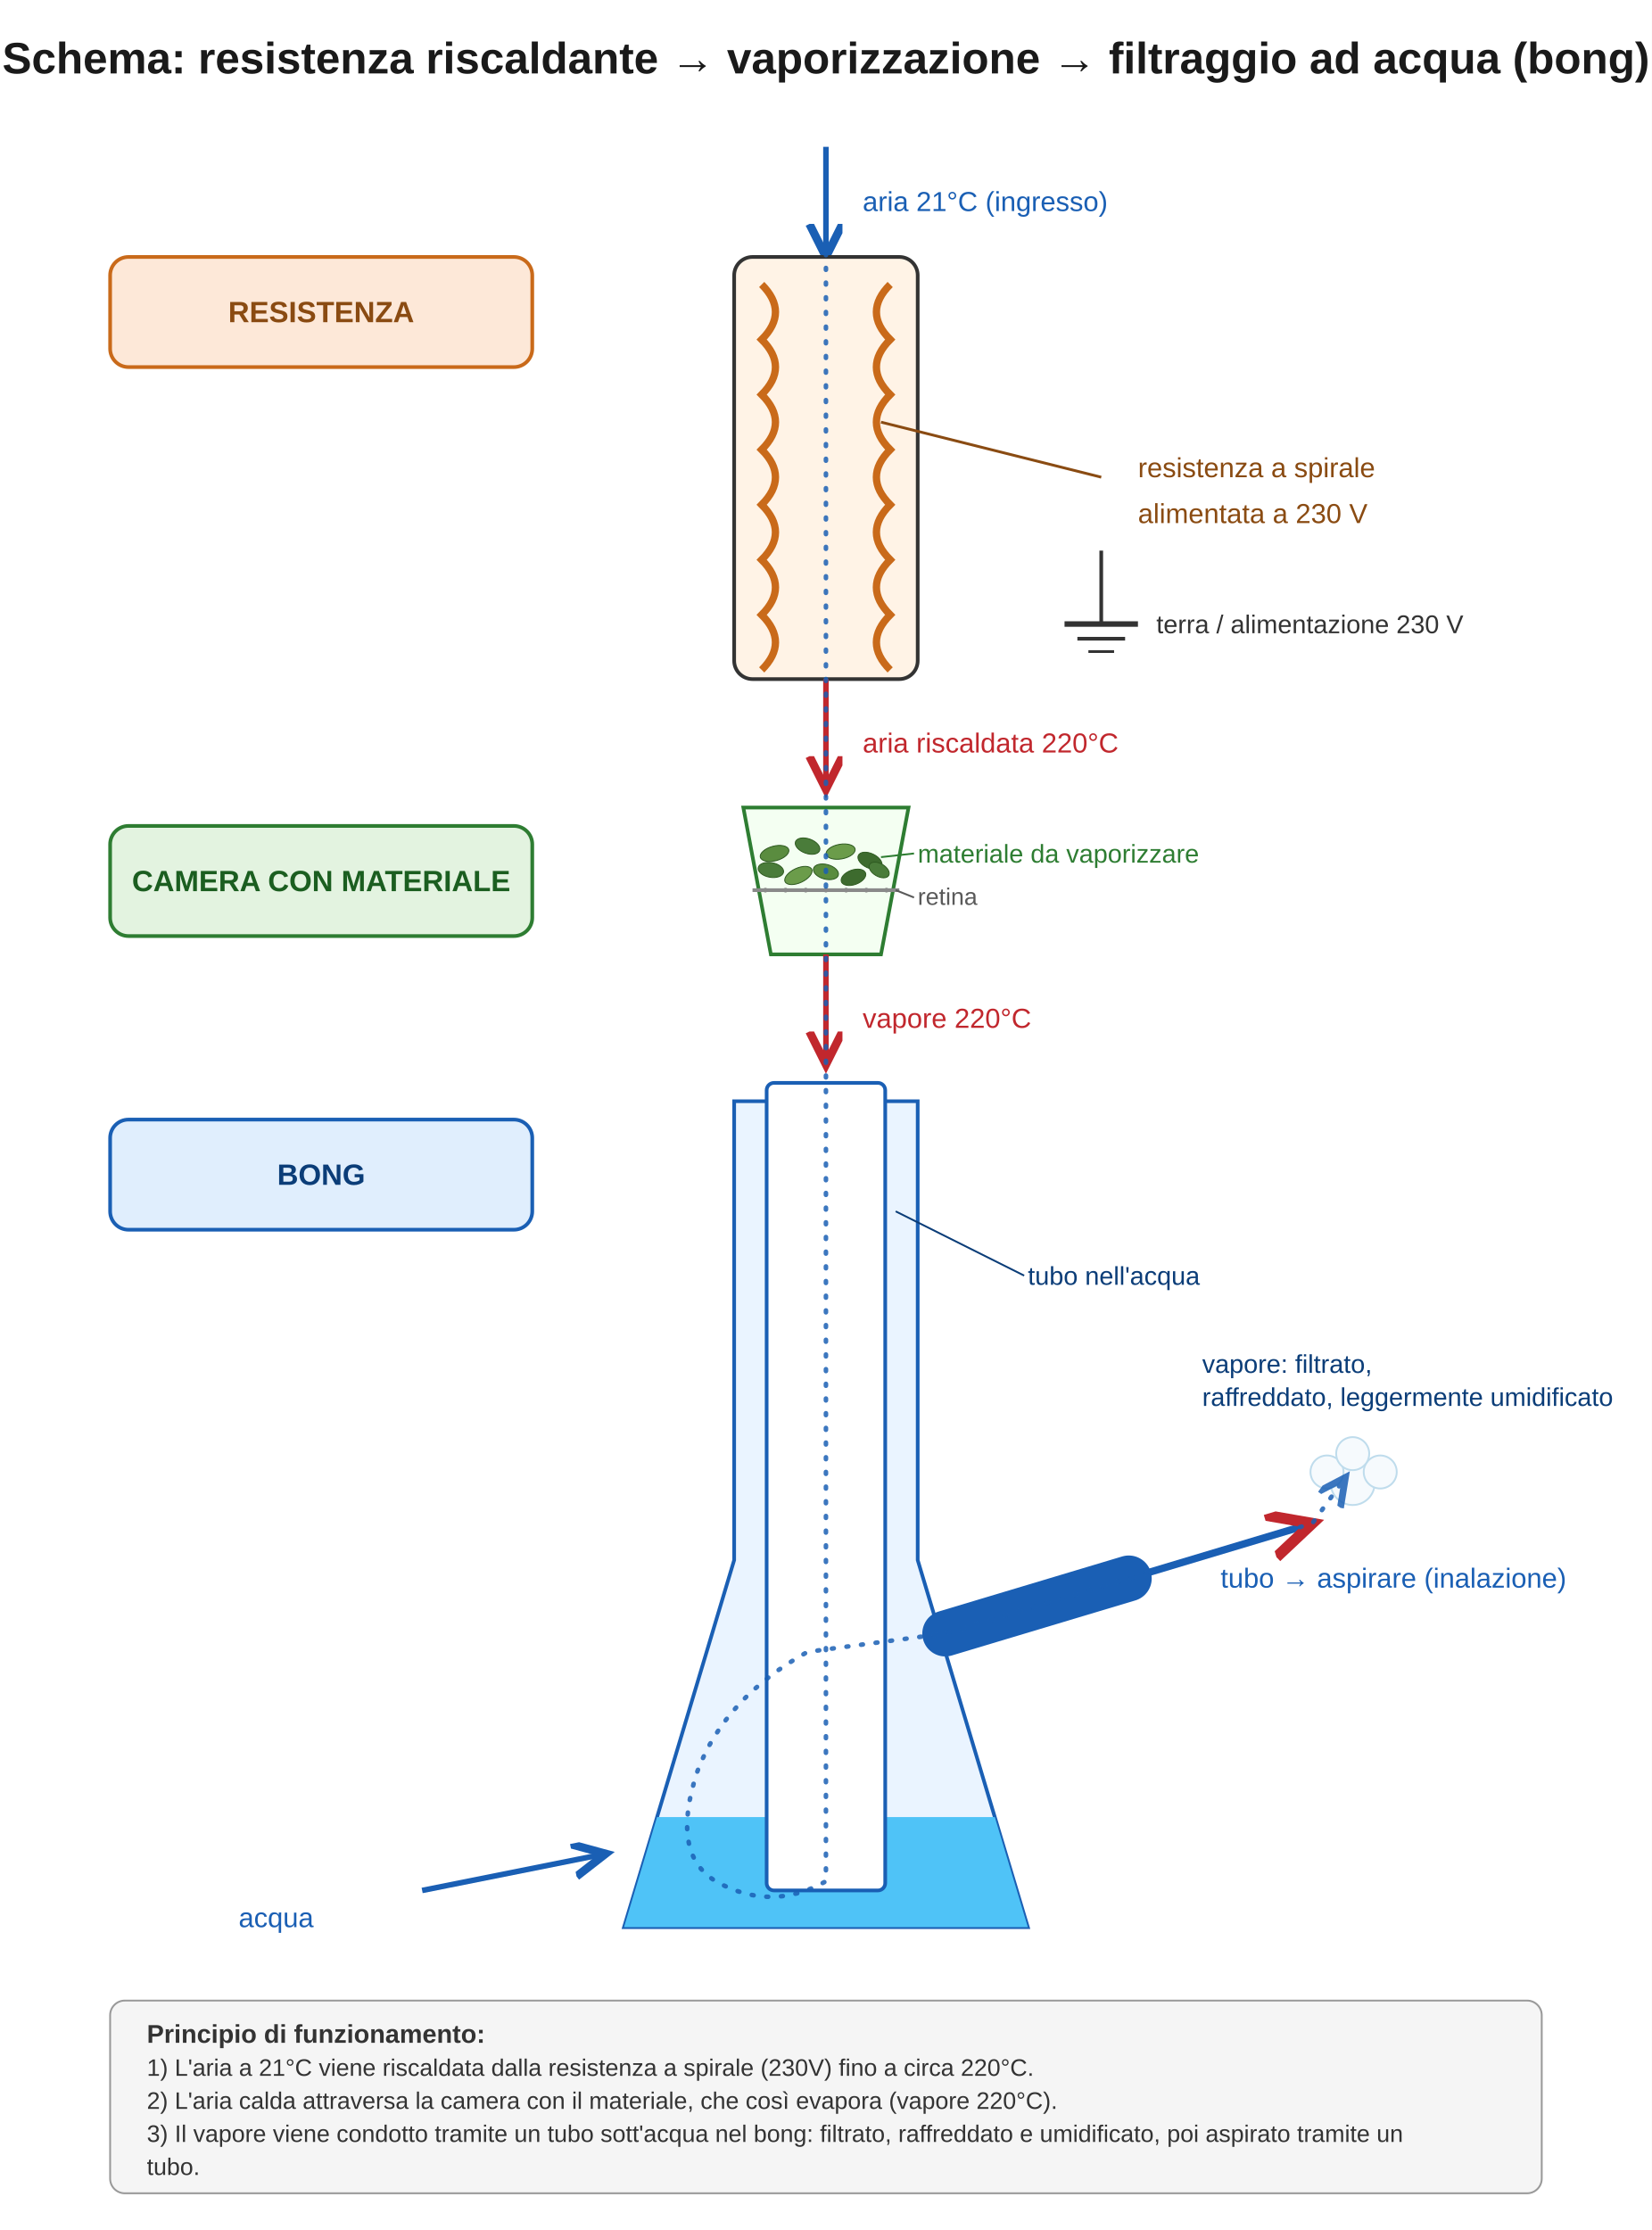
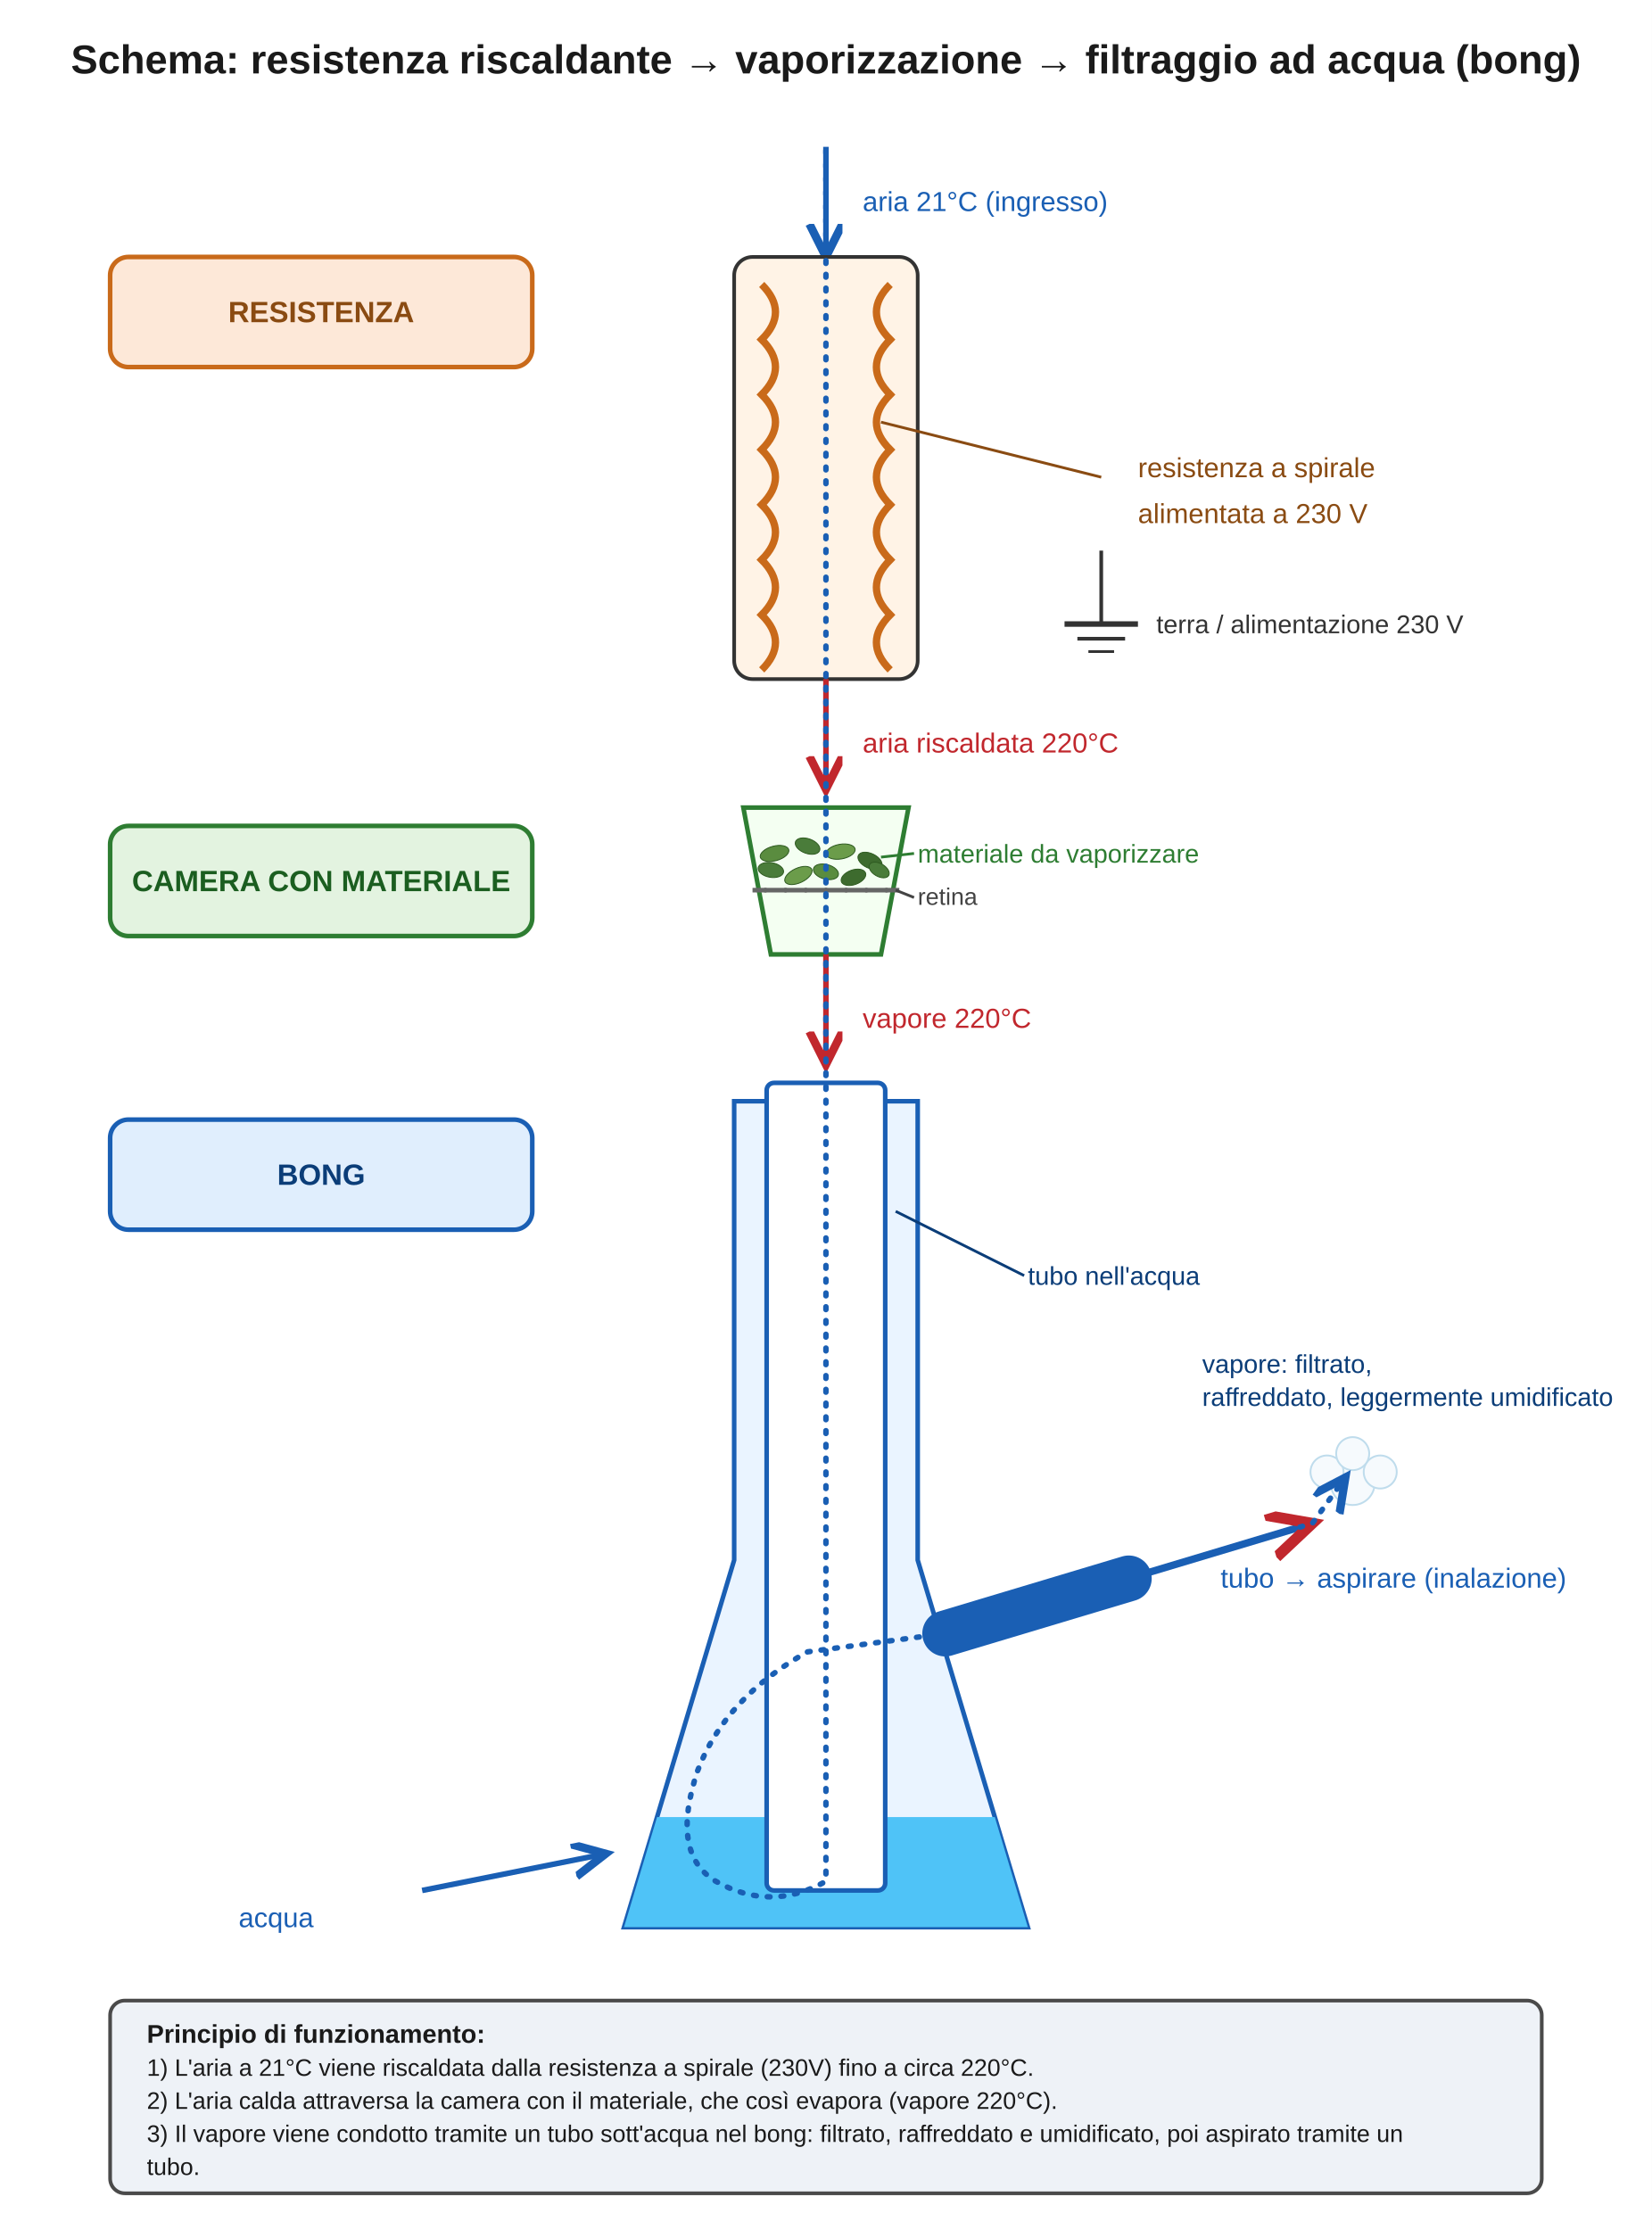
<svg xmlns="http://www.w3.org/2000/svg" width="900" height="1215" viewBox="0 0 900 1215" font-family="Arial, sans-serif">
  <rect width="900" height="1215" fill="#ffffff" />
-   <text x="450" y="40" text-anchor="middle" font-size="24" font-weight="bold" fill="#1a1a1a">Schema: resistenza riscaldante → vaporizzazione → filtraggio ad acqua (bong)</text>
-   <rect x="60" y="140" width="230" height="60" rx="10" fill="#fde8d8" stroke="#c96a1a" stroke-width="2" />
+   <text x="450" y="40" text-anchor="middle" font-size="22" font-weight="bold" fill="#1a1a1a">Schema: resistenza riscaldante → vaporizzazione → filtraggio ad acqua (bong)</text>
+   <rect x="60" y="140" width="230" height="60" rx="10" fill="#fde8d8" stroke="#c96a1a" stroke-width="2.5" />
  <text x="175" y="170" text-anchor="middle" dominant-baseline="central" font-size="16" font-weight="bold" fill="#8a4b12">RESISTENZA</text>
  <line x1="450" y1="80" x2="450" y2="140" stroke="#1a5fb4" stroke-width="3" marker-end="url(#arrowblue)" />
  <text x="470" y="115" font-size="15" fill="#1a5fb4">aria 21°C (ingresso)</text>
  <rect x="400" y="140" width="100" height="230" rx="10" fill="#fff3e6" stroke="#333" stroke-width="2" />
  <path d="M 415 155 q 15 15 0 30 q 15 15 0 30 q 15 15 0 30 q 15 15 0 30 q 15 15 0 30 q 15 15 0 30 q 15 15 0 30" fill="none" stroke="#c96a1a" stroke-width="4" />
  <path d="M 485 155 q -15 15 0 30 q -15 15 0 30 q -15 15 0 30 q -15 15 0 30 q -15 15 0 30 q -15 15 0 30 q -15 15 0 30" fill="none" stroke="#c96a1a" stroke-width="4" />
  <text x="620" y="260" font-size="15" fill="#8a4b12">resistenza a spirale</text>
  <text x="620" y="285" font-size="15" fill="#8a4b12">alimentata a 230 V</text>
  <line x1="600" y1="260" x2="480" y2="230" stroke="#8a4b12" stroke-width="1.5" />
  <line x1="600" y1="300" x2="600" y2="340" stroke="#333" stroke-width="2" />
  <line x1="580" y1="340" x2="620" y2="340" stroke="#333" stroke-width="3" />
  <line x1="587" y1="348" x2="613" y2="348" stroke="#333" stroke-width="2" />
  <line x1="593" y1="355" x2="607" y2="355" stroke="#333" stroke-width="1.5" />
  <text x="630" y="345" font-size="14" fill="#333">terra / alimentazione 230 V</text>
  <line x1="450" y1="370" x2="450" y2="430" stroke="#c1272d" stroke-width="3" marker-end="url(#arrow)" />
  <text x="470" y="410" font-size="15" fill="#c1272d">aria riscaldata 220°C</text>
-   <rect x="60" y="450" width="230" height="60" rx="10" fill="#e3f3e0" stroke="#2e7d32" stroke-width="2" />
+   <rect x="60" y="450" width="230" height="60" rx="10" fill="#e3f3e0" stroke="#2e7d32" stroke-width="2.5" />
  <text x="175" y="480" text-anchor="middle" dominant-baseline="central" font-size="16" font-weight="bold" fill="#1b5e20">CAMERA CON MATERIALE</text>
-   <path d="M 405 440 L 495 440 L 480 520 L 420 520 Z" fill="#f4fff2" stroke="#2e7d32" stroke-width="2" />
+   <path d="M 405 440 L 495 440 L 480 520 L 420 520 Z" fill="#f4fff2" stroke="#2e7d32" stroke-width="2.5" />
  <g stroke="#2e5a20" stroke-width="0.5">
    <ellipse cx="422" cy="465" rx="8" ry="4" fill="#5a8c3f" transform="rotate(-15 422 465)" />
    <ellipse cx="440" cy="461" rx="7" ry="4" fill="#4a7c3a" transform="rotate(20 440 461)" />
    <ellipse cx="458" cy="464" rx="8" ry="4" fill="#6b9c4a" transform="rotate(-10 458 464)" />
    <ellipse cx="474" cy="469" rx="7" ry="4" fill="#3d6b2e" transform="rotate(25 474 469)" />
    <ellipse cx="420" cy="474" rx="7" ry="4" fill="#4a7c3a" transform="rotate(10 420 474)" />
    <ellipse cx="435" cy="477" rx="8" ry="4" fill="#6b9c4a" transform="rotate(-25 435 477)" />
    <ellipse cx="450" cy="475" rx="7" ry="4" fill="#5a8c3f" transform="rotate(15 450 475)" />
    <ellipse cx="465" cy="478" rx="7" ry="4" fill="#3d6b2e" transform="rotate(-20 465 478)" />
    <ellipse cx="479" cy="474" rx="6" ry="3.5" fill="#4a7c3a" transform="rotate(30 479 474)" />
  </g>
-   <line x1="410" y1="485" x2="490" y2="485" stroke="#8a8a8a" stroke-width="2" />
-   <g fill="#8a8a8a">
+   <line x1="410" y1="485" x2="490" y2="485" stroke="#666666" stroke-width="2.5" />
+   <g fill="#666666">
    <circle cx="417" cy="485" r="1.3" />
    <circle cx="428" cy="485" r="1.3" />
    <circle cx="439" cy="485" r="1.3" />
    <circle cx="450" cy="485" r="1.3" />
    <circle cx="461" cy="485" r="1.3" />
    <circle cx="472" cy="485" r="1.3" />
    <circle cx="483" cy="485" r="1.3" />
  </g>
  <text x="500" y="470" font-size="14" fill="#2e7d32">materiale da vaporizzare</text>
-   <line x1="498" y1="465" x2="480" y2="467" stroke="#2e7d32" stroke-width="1" />
-   <text x="500" y="493" font-size="13" fill="#5a5a5a">retina</text>
-   <line x1="498" y1="489" x2="488" y2="485" stroke="#5a5a5a" stroke-width="1" />
+   <line x1="498" y1="465" x2="480" y2="467" stroke="#2e7d32" stroke-width="1.5" />
+   <text x="500" y="493" font-size="13" fill="#444444">retina</text>
+   <line x1="498" y1="489" x2="488" y2="485" stroke="#444444" stroke-width="1.5" />
  <line x1="450" y1="520" x2="450" y2="580" stroke="#c1272d" stroke-width="3" marker-end="url(#arrow)" />
  <text x="470" y="560" font-size="15" fill="#c1272d">vapore 220°C</text>
-   <rect x="60" y="610" width="230" height="60" rx="10" fill="#e0eefd" stroke="#1a5fb4" stroke-width="2" />
+   <rect x="60" y="610" width="230" height="60" rx="10" fill="#e0eefd" stroke="#1a5fb4" stroke-width="2.5" />
  <text x="175" y="640" text-anchor="middle" dominant-baseline="central" font-size="16" font-weight="bold" fill="#0b3d78">BONG</text>
-   <path d="M 400 600 L 400 850 L 340 1050 L 560 1050 L 500 850 L 500 600 Z" fill="#eaf4ff" stroke="#1a5fb4" stroke-width="2" />
+   <path d="M 400 600 L 400 850 L 340 1050 L 560 1050 L 500 850 L 500 600 Z" fill="#eaf4ff" stroke="#1a5fb4" stroke-width="2.5" />
  <path d="M 358 990 L 340 1050 L 560 1050 L 542 990 Z" fill="#4fc3f7" stroke="none" />
-   <rect x="417.7" y="590" width="64.6" height="440" rx="4" fill="#ffffff" stroke="#1a5fb4" stroke-width="2" />
+   <rect x="417.7" y="590" width="64.6" height="440" rx="4" fill="#ffffff" stroke="#1a5fb4" stroke-width="2.5" />
  <text x="560" y="700" font-size="14" fill="#0b3d78">tubo nell'acqua</text>
-   <line x1="558" y1="695" x2="488" y2="660" stroke="#0b3d78" stroke-width="1" />
+   <line x1="558" y1="695" x2="488" y2="660" stroke="#0b3d78" stroke-width="1.5" />
  <path d="M 515 890 L 615 860" stroke="#1a5fb4" stroke-width="25" fill="none" stroke-linecap="round" />
  <line x1="615" y1="860" x2="715" y2="830" stroke="#1a5fb4" stroke-width="4" marker-end="url(#arrow)" />
  <text x="665" y="865" font-size="15" fill="#1a5fb4">tubo → aspirare (inalazione)</text>
  <g opacity="0.9">
    <circle cx="737" cy="808" r="12" fill="#f5fafd" stroke="#b8d8ea" stroke-width="1" />
    <circle cx="752" cy="802" r="9" fill="#f5fafd" stroke="#b8d8ea" stroke-width="1" />
    <circle cx="723" cy="802" r="9" fill="#f5fafd" stroke="#b8d8ea" stroke-width="1" />
    <circle cx="737" cy="792" r="9" fill="#f5fafd" stroke="#b8d8ea" stroke-width="1" />
  </g>
  <text x="655" y="748" font-size="14" fill="#0b3d78">vapore: filtrato,</text>
  <text x="655" y="766" font-size="14" fill="#0b3d78">raffreddato, leggermente umidificato</text>
-   <path d="M 450 82 L 450 1010 L 450 1025 Q 420 1042 390 1025 Q 365 1010 380 965 Q 395 925 440 900 L 515 890 L 615 860 L 715 830 L 733 805" fill="none" stroke="#1a5fb4" stroke-width="2.5" stroke-linecap="round" stroke-dasharray="1,7" opacity="0.85" marker-end="url(#arrowblue)" />
+   <path d="M 450 82 L 450 1010 L 450 1025 Q 420 1042 390 1025 Q 365 1010 380 965 Q 395 925 440 900 L 515 890 L 615 860 L 715 830 L 733 805" fill="none" stroke="#1a5fb4" stroke-width="3" stroke-linecap="round" stroke-dasharray="1.5,6" opacity="1" marker-end="url(#arrowblue)" />
  <line x1="230" y1="1030" x2="330" y2="1010" stroke="#1a5fb4" stroke-width="3" marker-end="url(#arrowblue)" />
  <text x="130" y="1050" font-size="15" fill="#1a5fb4">acqua</text>
  <defs>
    <marker id="arrow" markerWidth="10" markerHeight="10" refX="6" refY="3" orient="auto" markerUnits="strokeWidth">
      <path d="M0,0 L6,3 L0,6" fill="none" stroke="#c1272d" stroke-width="1.5" />
    </marker>
    <marker id="arrowblue" markerWidth="10" markerHeight="10" refX="6" refY="3" orient="auto" markerUnits="strokeWidth">
      <path d="M0,0 L6,3 L0,6" fill="none" stroke="#1a5fb4" stroke-width="1.5" />
    </marker>
  </defs>
-   <rect x="60" y="1090" width="780" height="105" rx="8" fill="#f5f5f5" stroke="#999" stroke-width="1" />
-   <text x="80" y="1113" font-size="14" fill="#333" font-weight="bold">Principio di funzionamento:</text>
-   <text x="80" y="1131" font-size="13" fill="#333">1) L'aria a 21°C viene riscaldata dalla resistenza a spirale (230V) fino a circa 220°C.</text>
-   <text x="80" y="1149" font-size="13" fill="#333">2) L'aria calda attraversa la camera con il materiale, che così evapora (vapore 220°C).</text>
-   <text x="80" y="1167" font-size="13" fill="#333">3) Il vapore viene condotto tramite un tubo sott'acqua nel bong: filtrato, raffreddato e umidificato, poi aspirato tramite un</text>
-   <text x="80" y="1185" font-size="13" fill="#333">tubo.</text>
+   <rect x="60" y="1090" width="780" height="105" rx="8" fill="#eef2f7" stroke="#4a4a4a" stroke-width="2" />
+   <text x="80" y="1113" font-size="14" fill="#1a1a1a" font-weight="bold">Principio di funzionamento:</text>
+   <text x="80" y="1131" font-size="13" fill="#1a1a1a">1) L'aria a 21°C viene riscaldata dalla resistenza a spirale (230V) fino a circa 220°C.</text>
+   <text x="80" y="1149" font-size="13" fill="#1a1a1a">2) L'aria calda attraversa la camera con il materiale, che così evapora (vapore 220°C).</text>
+   <text x="80" y="1167" font-size="13" fill="#1a1a1a">3) Il vapore viene condotto tramite un tubo sott'acqua nel bong: filtrato, raffreddato e umidificato, poi aspirato tramite un</text>
+   <text x="80" y="1185" font-size="13" fill="#1a1a1a">tubo.</text>
</svg>
